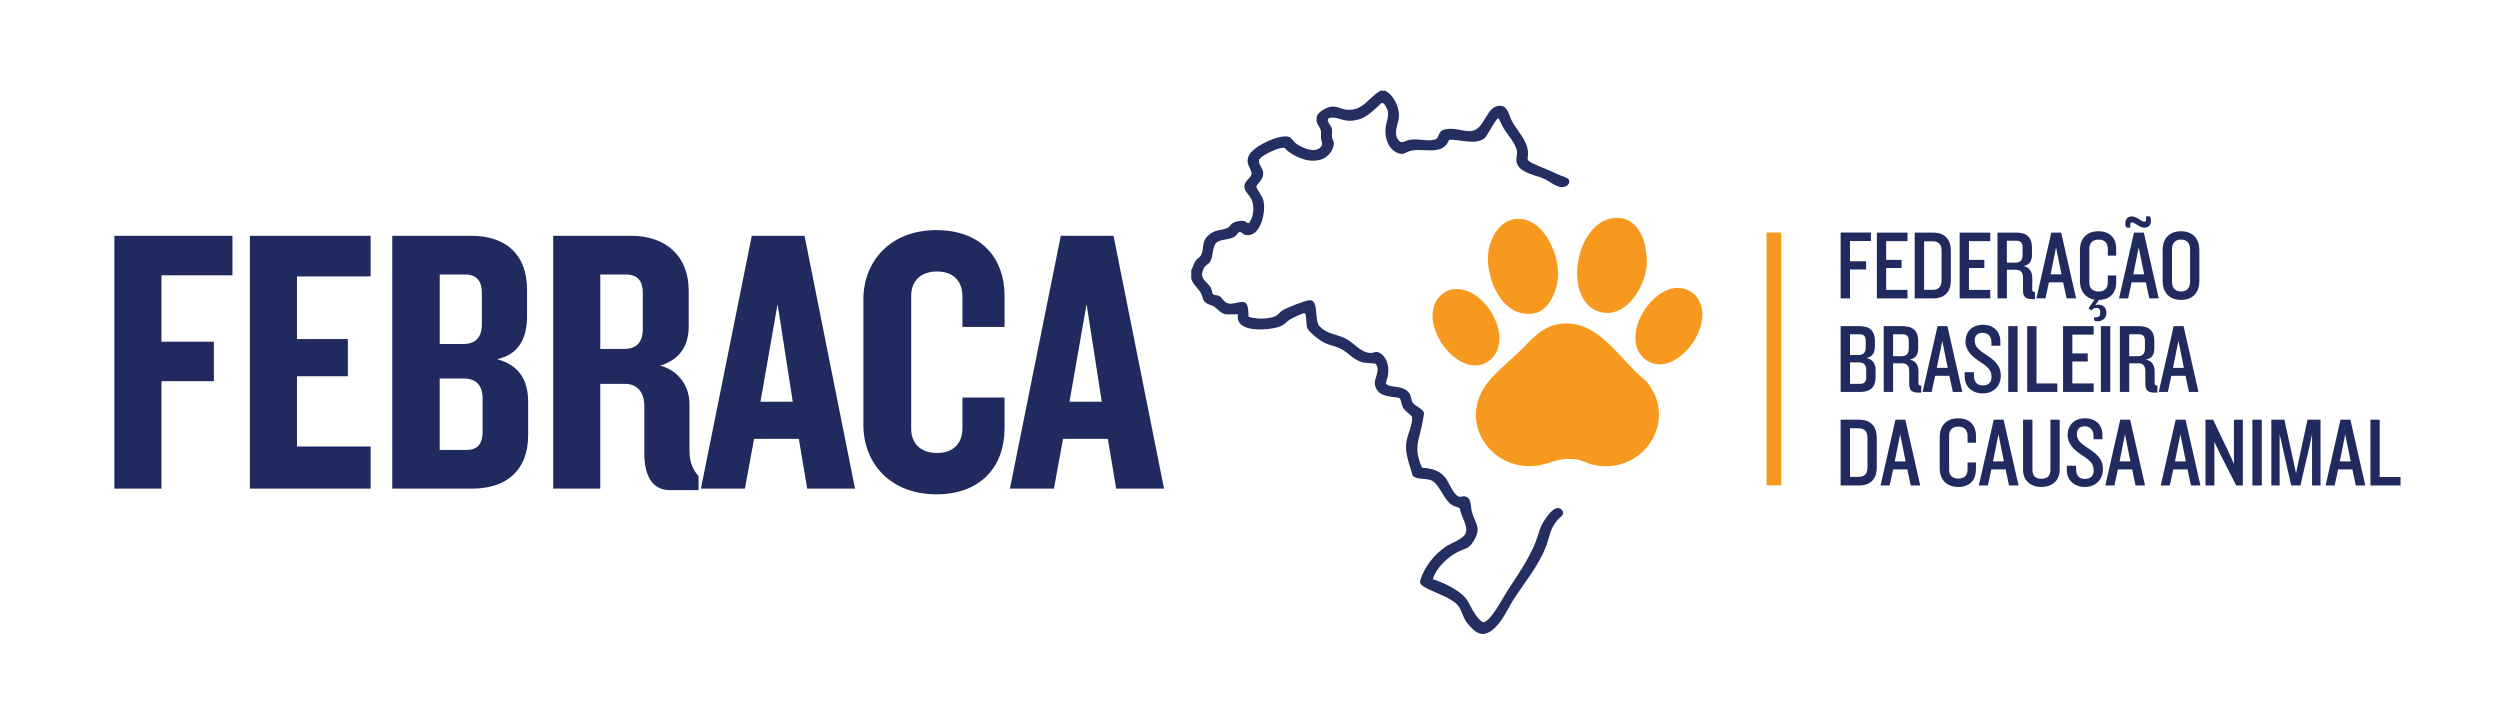
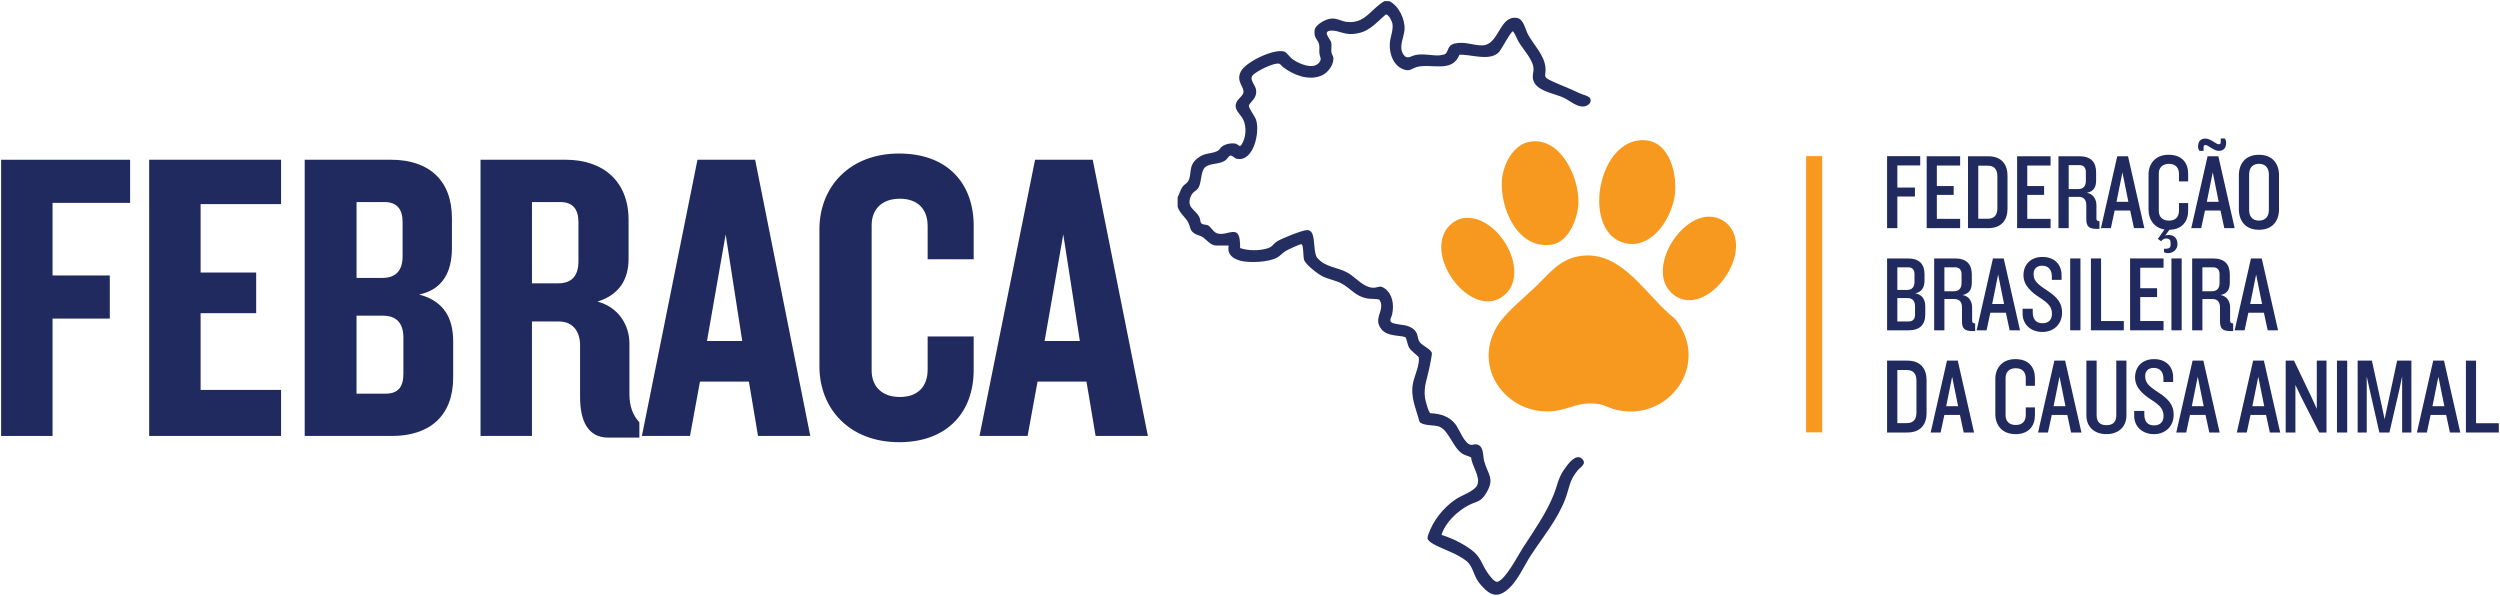
- <svg xmlns="http://www.w3.org/2000/svg" id="Layer_1" data-name="Layer 1" viewBox="0 0 1559.8 451.99">
+ <svg xmlns="http://www.w3.org/2000/svg" id="Layer_1" data-name="Layer 1" viewBox="70.73 55.9 1427.7 340.19">
  <defs>
    <style>
      .cls-1 {
        fill: #f7991e;
      }

      .cls-2 {
        fill: #202a5e;
      }

      .cls-3 {
        fill: #242e61;
      }
    </style>
  </defs>
  <path class="cls-2" d="M1154.26,150.38v12.63h10.05v5.12h-10.05v18.06h-5.85v-41.11h18.92v5.3h-13.07Z" />
  <path class="cls-2" d="M1171.02,186.19v-41.05h19.11v5.3h-13.31v11.71h9.61v5.05h-9.61v13.68h13.31v5.3h-19.11Z" />
  <path class="cls-2" d="M1206.21,186.19h-11.59v-41.05h11.59c7.64,0,10.97,4.75,10.97,11.09v18.86c0,6.35-3.33,11.09-10.97,11.09ZM1211.39,156.55c0-3.88-1.73-6.04-5.55-6.04h-5.36v30.32h5.36c3.82,0,5.55-2.16,5.55-5.98v-18.3Z" />
  <path class="cls-2" d="M1222.66,186.19v-41.05h19.11v5.3h-13.31v11.71h9.61v5.05h-9.61v13.68h13.31v5.3h-19.11Z" />
  <path class="cls-2" d="M1268.39,186.62c-4.62,0-6.22-1.29-6.22-5.55v-8.01c0-2.83-1.29-4.75-4.25-4.75h-5.79v17.87h-5.85v-41.05h11.89c6.66,0,9.61,3.33,9.61,9.18v4.5c0,4.01-1.36,6.41-5.3,7.21,3.88.62,5.48,3.88,5.48,7.15v7.46c0,1.11.49,1.6,1.73,1.6v4.38h-1.29ZM1261.92,154.21c0-2.34-.99-4.01-3.76-4.01h-6.04v13.68h5.42c2.83,0,4.38-1.6,4.38-4.68v-4.99Z" />
  <path class="cls-2" d="M1289.4,186.19l-2.16-10.05h-8.87l-2.16,10.05h-5.67l9.31-41.05h6.16l9.31,41.05h-5.92ZM1282.81,154.33l-3.39,16.83h6.78l-3.39-16.83Z" />
  <path class="cls-2" d="M1297.72,175.71v-20.09c0-6.04,3.7-11.34,11.46-11.34s11.16,4.81,11.16,10.79v4.44h-5.24v-4.31c0-3.45-1.91-5.73-5.73-5.73s-5.79,2.34-5.79,5.49v21.45c0,3.14,1.91,5.48,5.79,5.48s5.73-2.22,5.73-5.73v-4.31h5.24v4.44c0,5.86-3.27,10.66-10.72,10.85l-2.46,3.39c.55-.37,1.48-.43,2.22-.43,3.2,0,4.87,2.22,4.87,5.24,0,2.83-2.22,5.12-5.42,5.12-1.05,0-1.97-.31-2.28-.55v-1.97h1.23c1.54,0,2.53-.68,2.53-2.1v-1.48c0-1.54-.92-2.28-2.53-2.28-.99,0-1.97.49-2.9,1.6l-1.85-1.36,3.82-5.36c-6.1-.99-9.12-5.85-9.12-11.22Z" />
  <path class="cls-2" d="M1340.98,186.19l-2.16-10.05h-8.87l-2.16,10.05h-5.67l9.31-41.05h6.16l9.31,41.05h-5.92ZM1337.84,142.06c-2.9,0-6.04-3.33-7.58-3.33-.86,0-1.11.49-1.11,1.29v2.03h-2.34c-.49-.68-.8-1.42-.8-2.4,0-2.83,1.29-4.62,4.19-4.62s6.1,3.27,7.58,3.27c.92,0,1.17-.43,1.17-1.29v-2.03h2.28c.55.74.8,1.48.8,2.46,0,2.84-1.29,4.62-4.19,4.62ZM1334.39,154.33l-3.39,16.83h6.78l-3.39-16.83Z" />
  <path class="cls-2" d="M1360.77,187.12c-7.7,0-11.46-5.05-11.46-11.77v-19.35c0-6.66,3.76-11.71,11.46-11.71s11.46,5.05,11.46,11.71v19.35c0,6.72-3.7,11.77-11.46,11.77ZM1366.44,155.5c0-3.51-1.85-6.04-5.67-6.04s-5.61,2.53-5.61,6.04v20.34c0,3.51,1.79,6.04,5.61,6.04s5.67-2.53,5.67-6.04v-20.34Z" />
  <path class="cls-2" d="M1160.61,244.54h-12.2v-41.05h11.89c6.66,0,9.49,3.33,9.49,9.18v3.33c0,4.25-1.73,6.66-5.24,7.4,4.01.8,5.67,3.58,5.67,7.58v4.38c0,5.85-2.96,9.18-9.61,9.18ZM1164.06,212.56c0-2.34-.92-4.01-3.7-4.01h-6.1v12.94h5.42c2.9,0,4.38-1.6,4.38-4.62v-4.31ZM1164.37,230.74c0-3.02-1.54-4.62-4.38-4.62h-5.73v13.37h6.35c2.77,0,3.76-1.66,3.76-3.94v-4.81Z" />
  <path class="cls-2" d="M1197.4,244.98c-4.62,0-6.22-1.29-6.22-5.55v-8.01c0-2.83-1.29-4.75-4.25-4.75h-5.79v17.87h-5.85v-41.05h11.89c6.66,0,9.61,3.33,9.61,9.18v4.5c0,4.01-1.36,6.41-5.3,7.21,3.88.62,5.48,3.88,5.48,7.15v7.46c0,1.11.49,1.6,1.73,1.6v4.38h-1.29ZM1190.93,212.56c0-2.34-.99-4.01-3.76-4.01h-6.04v13.68h5.42c2.83,0,4.38-1.6,4.38-4.68v-4.99Z" />
  <path class="cls-2" d="M1218.41,244.54l-2.16-10.05h-8.87l-2.16,10.05h-5.67l9.31-41.05h6.16l9.31,41.05h-5.92ZM1211.82,212.68l-3.39,16.83h6.78l-3.39-16.83Z" />
  <path class="cls-2" d="M1237.08,245.47c-6.78,0-11.28-4.44-11.28-10.42v-2.83h5.79v1.91c0,4.19,1.91,6.35,5.55,6.35s5.42-2.16,5.42-5.3c0-3.64-1.6-5.92-6.78-9.18-4.62-2.96-9.49-6.96-9.49-12.88s3.88-10.48,10.85-10.48,10.91,4.38,10.91,10.42v2.65h-5.55v-1.91c0-3.45-1.66-6.16-5.55-6.16-3.21,0-4.87,1.91-4.87,4.68,0,3.64,1.66,5.55,7.58,9.37,5.98,3.88,8.69,7.33,8.69,12.63,0,6.78-4.81,11.16-11.28,11.16Z" />
  <path class="cls-2" d="M1252.98,244.54v-41.05h5.85v41.05h-5.85Z" />
  <path class="cls-2" d="M1264.81,244.54v-41.05h5.79v35.75h13v5.3h-18.8Z" />
  <path class="cls-2" d="M1287.18,244.54v-41.05h19.11v5.3h-13.31v11.71h9.61v5.05h-9.61v13.68h13.31v5.3h-19.11Z" />
  <path class="cls-2" d="M1310.79,244.54v-41.05h5.85v41.05h-5.85Z" />
  <path class="cls-2" d="M1344.74,244.98c-4.62,0-6.22-1.29-6.22-5.55v-8.01c0-2.83-1.29-4.75-4.25-4.75h-5.79v17.87h-5.85v-41.05h11.89c6.66,0,9.61,3.33,9.61,9.18v4.5c0,4.01-1.36,6.41-5.3,7.21,3.88.62,5.48,3.88,5.48,7.15v7.46c0,1.11.49,1.6,1.73,1.6v4.38h-1.29ZM1338.27,212.56c0-2.34-.99-4.01-3.76-4.01h-6.04v13.68h5.42c2.83,0,4.38-1.6,4.38-4.68v-4.99Z" />
  <path class="cls-2" d="M1365.76,244.54l-2.16-10.05h-8.87l-2.16,10.05h-5.67l9.31-41.05h6.16l9.31,41.05h-5.92ZM1359.16,212.68l-3.39,16.83h6.78l-3.39-16.83Z" />
  <path class="cls-2" d="M1159.99,302.9h-11.59v-41.05h11.59c7.64,0,10.97,4.75,10.97,11.09v18.86c0,6.35-3.33,11.09-10.97,11.09ZM1165.17,273.25c0-3.88-1.73-6.04-5.55-6.04h-5.36v30.32h5.36c3.82,0,5.55-2.16,5.55-5.98v-18.3Z" />
  <path class="cls-2" d="M1192.16,302.9l-2.16-10.05h-8.87l-2.16,10.05h-5.67l9.31-41.05h6.16l9.31,41.05h-5.92ZM1185.56,271.03l-3.39,16.83h6.78l-3.39-16.83Z" />
  <path class="cls-2" d="M1221.68,303.82c-7.77,0-11.46-5.36-11.46-11.4v-20.09c0-6.04,3.7-11.34,11.46-11.34s11.16,4.81,11.16,10.79v4.44h-5.24v-4.31c0-3.45-1.91-5.73-5.73-5.73s-5.79,2.34-5.79,5.49v21.45c0,3.14,1.91,5.48,5.79,5.48s5.73-2.22,5.73-5.73v-4.31h5.24v4.44c0,5.98-3.39,10.85-11.16,10.85Z" />
  <path class="cls-2" d="M1253.48,302.9l-2.16-10.05h-8.87l-2.16,10.05h-5.67l9.31-41.05h6.16l9.31,41.05h-5.92ZM1246.88,271.03l-3.39,16.83h6.78l-3.39-16.83Z" />
  <path class="cls-2" d="M1273.63,303.82c-6.66,0-11.4-3.94-11.4-10.72v-31.25h5.85v31.25c0,3.64,1.79,5.61,5.61,5.61s5.61-1.97,5.61-5.61v-31.25h5.79v31.25c0,6.78-4.75,10.72-11.46,10.72Z" />
  <path class="cls-2" d="M1300.8,303.82c-6.78,0-11.28-4.44-11.28-10.42v-2.83h5.79v1.91c0,4.19,1.91,6.35,5.55,6.35s5.42-2.16,5.42-5.3c0-3.64-1.6-5.92-6.78-9.18-4.62-2.96-9.49-6.96-9.49-12.88s3.88-10.48,10.85-10.48,10.91,4.38,10.91,10.42v2.65h-5.55v-1.91c0-3.45-1.66-6.16-5.55-6.16-3.21,0-4.87,1.91-4.87,4.68,0,3.64,1.66,5.55,7.58,9.37,5.98,3.88,8.69,7.33,8.69,12.63,0,6.78-4.81,11.16-11.28,11.16Z" />
  <path class="cls-2" d="M1332.42,302.9l-2.16-10.05h-8.87l-2.16,10.05h-5.67l9.31-41.05h6.16l9.31,41.05h-5.92ZM1325.82,271.03l-3.39,16.83h6.78l-3.39-16.83Z" />
  <path class="cls-2" d="M1366.99,302.9l-2.16-10.05h-8.87l-2.16,10.05h-5.67l9.31-41.05h6.16l9.31,41.05h-5.92ZM1360.39,271.03l-3.39,16.83h6.78l-3.39-16.83Z" />
  <path class="cls-2" d="M1395.21,302.9l-10.17-19.97-3.45-7.21v27.18h-5.55v-41.05h4.75l9.74,20.34,3.27,7.21v-27.55h5.55v41.05h-4.13Z" />
  <path class="cls-2" d="M1405.32,302.9v-41.05h5.85v41.05h-5.85Z" />
  <path class="cls-2" d="M1442.54,302.9v-31.99l-1.66,7.83-5.61,24.16h-5.73l-5.49-24.16-1.73-7.83v31.99h-5.18v-41.05h8.13l5.61,25.64,1.66,7.83,1.66-7.89,5.49-25.58h8.13v41.05h-5.3Z" />
  <path class="cls-2" d="M1469.84,302.9l-2.16-10.05h-8.87l-2.16,10.05h-5.67l9.31-41.05h6.16l9.31,41.05h-5.92ZM1463.25,271.03l-3.39,16.83h6.78l-3.39-16.83Z" />
  <path class="cls-2" d="M1478.96,302.9v-41.05h5.79v35.75h13v5.3h-18.8Z" />
  <rect class="cls-1" x="1102.16" y="145.07" width="9.18" height="157.74" transform="translate(2213.51 447.88) rotate(180)" />
  <path class="cls-3" d="M864.02,56.51c5.48,2.52,9.21,10.42,8.81,16.29-.3,4.5-3.53,9.78-.7,14.13,2.16,3.32,4.29.89,7.13.35,4.34-.82,8.73.33,12.94.28.61,0,2.71-.36,3.28-.56,2.78-.96,1.27-5.18,6.02-6.25,5.84-1.31,10.38,1.1,15.63,1.06,9.72-.08,9.63-16.84,19.57-15.73,4.19.47,4.82,6.09,6.64,9.47,3.29,6.13,9.44,11.79,9.99,19.15.37,4.91-2.01,4.87,3.62,7.5,5.15,2.4,10.12,4.17,15.46,6.78,1.55.76,5.83,1.76,6.46,3.13,1.2,2.63-1.74,4.62-4.21,4.63-3.91.01-7.62-3.5-11.05-5.09-4.94-2.28-13.98-3.5-16.69-8.62-1.67-3.15-.37-5.09-.43-7.97-.1-4.82-5.92-10.97-8.37-15.05-1.21-2.01-1.9-4.36-3.33-6.24-1.26-.01-6.6,10.34-8.05,11.89-5.1,5.45-16.04,1.16-22.56,1.51-4.18,10.77-16.47,4.55-24.78,7.13-2.33.72-3.35,2.25-6.17,1.53-6.52-1.68-9.16-8.94-8.82-14.98.21-3.8,2.13-7.63,1.52-11.46-.19-1.17-2.28-5.74-3.92-5.14-6.34,5.52-10.04,10.66-19.23,11.08-4.52.21-7.58-1.88-11.16-1.95-6.57-.11-1.07,4.74-.64,6.81.37,1.77-.17,3.88.11,5.64.26,1.61,1.3,1.9,1.09,4.19-.35,3.85-3.5,7.7-6.99,9.13-7.37,3.01-16-.51-21.91-5.06-.58-.44-1.26-1.49-1.75-1.71-2.63-1.21-13.77,4.3-15.54,6.68-1.77,2.38,1.45,5.23,1.96,7.67,1.18,5.57-4.02,7.6-4.02,9.8,0,1.13,3.46,5.87,4.1,7.75,2.34,6.81-1.32,24.5-11.15,22.26-1.25-.29-2.17-1.88-3.45-1.77-.98.08-1.69,1.73-2.57,2.44-3.47,2.83-9.04,1.63-11.9,4.2-2.57,2.3-1.94,8.32-3.75,11.59-1.04,1.89-3.32,2.31-4.37,4.83-2.72,6.54,2.01,7.31,4.61,11.64.86,1.43.62,2.99,1.18,3.8.77,1.12,2.78.73,4.01,1.36,1.38.7,2.88,3.32,4.32,4.12,4.05,2.25,8.99-1.59,11.86.03,2.25,1.28,2.09,6.51,2.13,8.8,4.74,1.57,10.81,1.59,15.61.16,2.83-.84,3.26-2.49,5.31-3.89,2.39-1.63,14.63-6.54,17.24-6.55,2.07,0,2.85,1.31,3.4,3.04,1.05,3.32.57,10.65,2.49,12.85,4.92,5.64,11.72,5.18,17.52,8.56,4.58,2.66,8.86,8.4,14.55,8.46,2.82.03,3.55-1.67,6.48.43,4.47,3.2,5.28,9.21,4.31,14.27-.61,3.14-2.95,4.83,1.62,5.88,3.45.79,6.82.47,9.97,2.69,3.74,2.63,2.24,5.52,4.23,8.04,1.39,1.75,6.11,3.77,6.76,5.92.22.73-1.25,7.8-1.56,9.23-1.25,5.88-3.12,9.83-2.4,16.18.17,1.48,2,8.68,3.21,9.06,5.63.14,11.11,1.94,14.48,6.61,2.03,2.81,5.03,11.32,8.88,11.45.98.03,1.66-.52,2.94-.28,4.31.79,3.45,6.5,4.4,9.81,2.18,7.66,6.1,9.66,1.04,18.07-3.15,5.23-5.26,4.41-10.01,6.86-6.29,3.25-13.47,10.01-15.46,16.94,5.7,1.75,12.22,4.92,17,8.5,5.71,4.28,5.76,8.17,9.53,13.48.94,1.32,3.75,5.21,5.39,4.8,4.63-1.18,11.72-15.06,14.47-19.3,6.25-9.66,13.42-19.74,17.72-30.6,2.21-5.57,2.39-9.25,6.14-14.57,1.85-2.62,6.4-9.03,9.91-5.84,3.14,2.85-.93,4.9-2.31,6.54-4.99,5.93-4.71,9.99-7.21,16.56-4.46,11.67-12.78,21.71-19.49,31.89-4.39,6.67-7.96,15.88-14.59,20.69-6.38,4.64-10.74.49-14.89-4.53-3.26-3.94-3.65-9.29-6.91-12.26-1.4-1.28-3.63-2.57-5.29-3.53-3.93-2.26-13.71-5.65-16.38-8.16-1.42-1.34-1.22-2.08-.66-3.77,2.68-8.01,8.59-15.4,15.51-20.14,3.54-2.43,10.91-4.69,12.46-8.24,2.03-4.63-3.11-10.85-3.49-15.73-1.62-.94-3.56-1.18-5.14-2.24-5.4-3.59-7.72-13.56-13.29-15.46-2.7-.92-9.51-.36-11.07-2.74-1.99-7.64-5.28-13.91-3.71-22.01.8-4.09,4.05-10.79,3.27-14.75-.11-.55-4.47-3.69-5.54-5.58-.76-1.35-1.51-5.26-1.84-5.64-1.35-1.61-10.44-.13-14.03-4.95-4.38-5.87.96-9.29-.16-14.8-.09-.43-.74-1.82-1.06-2.01-.63-.38-5.39-.39-6.67-.61-6.87-1.19-9.5-5.77-14.79-8.6-3.3-1.76-7.48-2.37-10.87-4.08-2.75-1.39-9.59-6.6-10.51-9.43-.55-1.71-.27-8.63-1.48-8.88-.81-.17-7.72,3.05-8.86,3.75-1.85,1.13-3.26,2.84-4.99,3.83-4.66,2.69-16.07,3.25-21.21,1.79-4.35-1.23-7.47-3.68-6.52-8.63h-7.09c-3.13,0-5.44-3.15-7.57-4.7-1.33-.97-3.29-1.18-4.78-2.12-2.96-1.88-2.32-3.72-3.64-6.33-1.46-2.88-5.15-5.51-6.07-9.08v-5.37c1.04-1.85,1.54-4.11,2.75-5.88.86-1.25,2.58-2.16,3.13-3.04,2.62-4.18-.21-8.8,5.45-13.31,4.24-3.37,7.4-2.3,11.26-4.08,1.4-.64,1.56-1.63,2.53-2.45,1.87-1.57,5.26-2.27,7.64-1.89,1.94.31,2.57,2.44,3.74.63,2.54-3.91,2.99-9.98,1.02-14.22-1.61-3.47-6.05-5.81-3.73-10.35.79-1.55,3.48-3.45,3.77-5.06.63-3.59-4.44-6.26-1.45-12.18,2.78-5.49,19.57-13.56,25.23-11.18.57.24,3.08,3.31,4.26,4.18,3.52,2.58,11.6,6.12,15.09,2.12,1.96-2.25.46-3.33.26-5.58-.14-1.58.18-3.37-.13-4.86-.59-2.87-3.16-3.55-2.6-8.15.4-3.31,6.35-6.42,9.4-6.7,3.48-.33,6.02,1.61,9.21,1.92,10.43,1.01,13.49-7.47,21.28-11.88h2.68Z" />
  <path class="cls-1" d="M974.37,201.94c23.44-2.4,36.53,23.27,52.81,35.92,20.94,25.24-3.08,59.64-33.94,51.96-3.16-.79-6.68-2.86-9.82-3.22-8.33-.97-11.66.58-19.02,2.75-28.75,8.5-54.58-20.61-38.71-47.14,4.47-7.47,15.21-16.11,21.74-22.35,8.26-7.9,14.42-16.64,26.94-17.92Z" />
  <path class="cls-1" d="M1007.35,135.99c15.79-1.28,20.94,17,20.01,29.6-1.02,13.75-13.01,33.34-29.05,29.06-23.75-6.33-15.99-56.63,9.04-58.66Z" />
  <path class="cls-1" d="M944.84,136.74c17.24-2.36,27.51,20.24,27.32,34.59-.12,8.78-5.29,22.71-15.24,24.26-19.41,3.02-29.7-20.78-28.47-36.9.69-9,6.54-20.6,16.39-21.95Z" />
  <path class="cls-1" d="M906.49,180.45c20.06-2.71,39.42,31.82,22.68,44.54-17.75,13.49-45.03-21.54-31.95-38.85,2.06-2.72,5.85-5.22,9.27-5.69Z" />
  <path class="cls-1" d="M1045.3,179.69c5.34-.56,10.75,1.9,13.82,6.29,12.07,17.29-14.59,51.55-32.33,38.46-15.95-11.77.5-42.86,18.51-44.75Z" />
  <path class="cls-2" d="M100.74,171.76v41.45h32.69v24.63h-32.69v67.03h-29.37v-157.74h73.66v24.63h-44.29Z" />
  <path class="cls-2" d="M155.92,304.86v-157.74h75.32v25.34h-45.95v39.08h31.74v23.21h-31.74v43.82h45.95v26.29h-75.32Z" />
  <path class="cls-2" d="M294.48,304.86h-49.74v-157.74h49.26c21.55,0,34.82,11.61,34.82,33.4v17.05c0,13.5-5.21,23.68-18.71,26.53,14.21,3.79,19.42,13.5,19.42,26.76v20.61c0,22.03-13.5,33.4-35.05,33.4ZM300.64,182.65c0-7.11-3.08-11.37-10.42-11.37h-15.87v43.34h14.68c7.58,0,11.61-4.03,11.61-12.32v-19.66ZM301.11,248.73c0-8.29-4.03-12.55-11.61-12.55h-15.16v44.53h16.58c7.34,0,10.18-4.03,10.18-11.37v-20.61Z" />
  <path class="cls-2" d="M418.11,305.81c-11.61,0-16.11-9.47-16.11-23.21v-29.61c0-7.34-3.79-13.5-12.08-13.5h-15.4v65.37h-29.37v-157.74h48.55c21.55,0,36,12.32,36,34.34v22.26c0,11.84-5.45,20.61-17.76,24.4,12.32,3.32,18.24,13.74,18.24,23.92v28.89c0,7.34,2.13,12.32,5.68,16.11v8.76h-17.76ZM401.06,182.65c0-7.11-3.08-11.37-10.42-11.37h-16.11v46.42h14.92c7.58,0,11.61-4.03,11.61-12.55v-22.5Z" />
  <path class="cls-2" d="M503.62,304.86l-5.21-31.03h-27.95l-5.68,31.03h-27.47l31.74-157.74h32.92l31.5,157.74h-29.84ZM485.14,189.76l-10.66,60.87h20.13l-9.47-60.87Z" />
  <path class="cls-2" d="M584.15,308.42c-28.18,0-45.47-18.95-45.47-43.34v-78.16c0-24.39,17.29-43.34,45.47-43.34s42.63,17.53,42.63,41.21v19.18h-26.29v-18.95c0-9.24-5.21-15.63-15.87-15.63s-16.11,6.39-16.11,15.16v82.9c0,8.76,5.45,15.16,16.11,15.16s15.87-6.39,15.87-15.63v-18.95h26.29v19.19c0,23.68-14.68,41.21-42.63,41.21Z" />
  <path class="cls-2" d="M696.41,304.86l-5.21-31.03h-27.95l-5.68,31.03h-27.47l31.74-157.74h32.92l31.5,157.74h-29.84ZM677.94,189.76l-10.66,60.87h20.13l-9.47-60.87Z" />
</svg>
